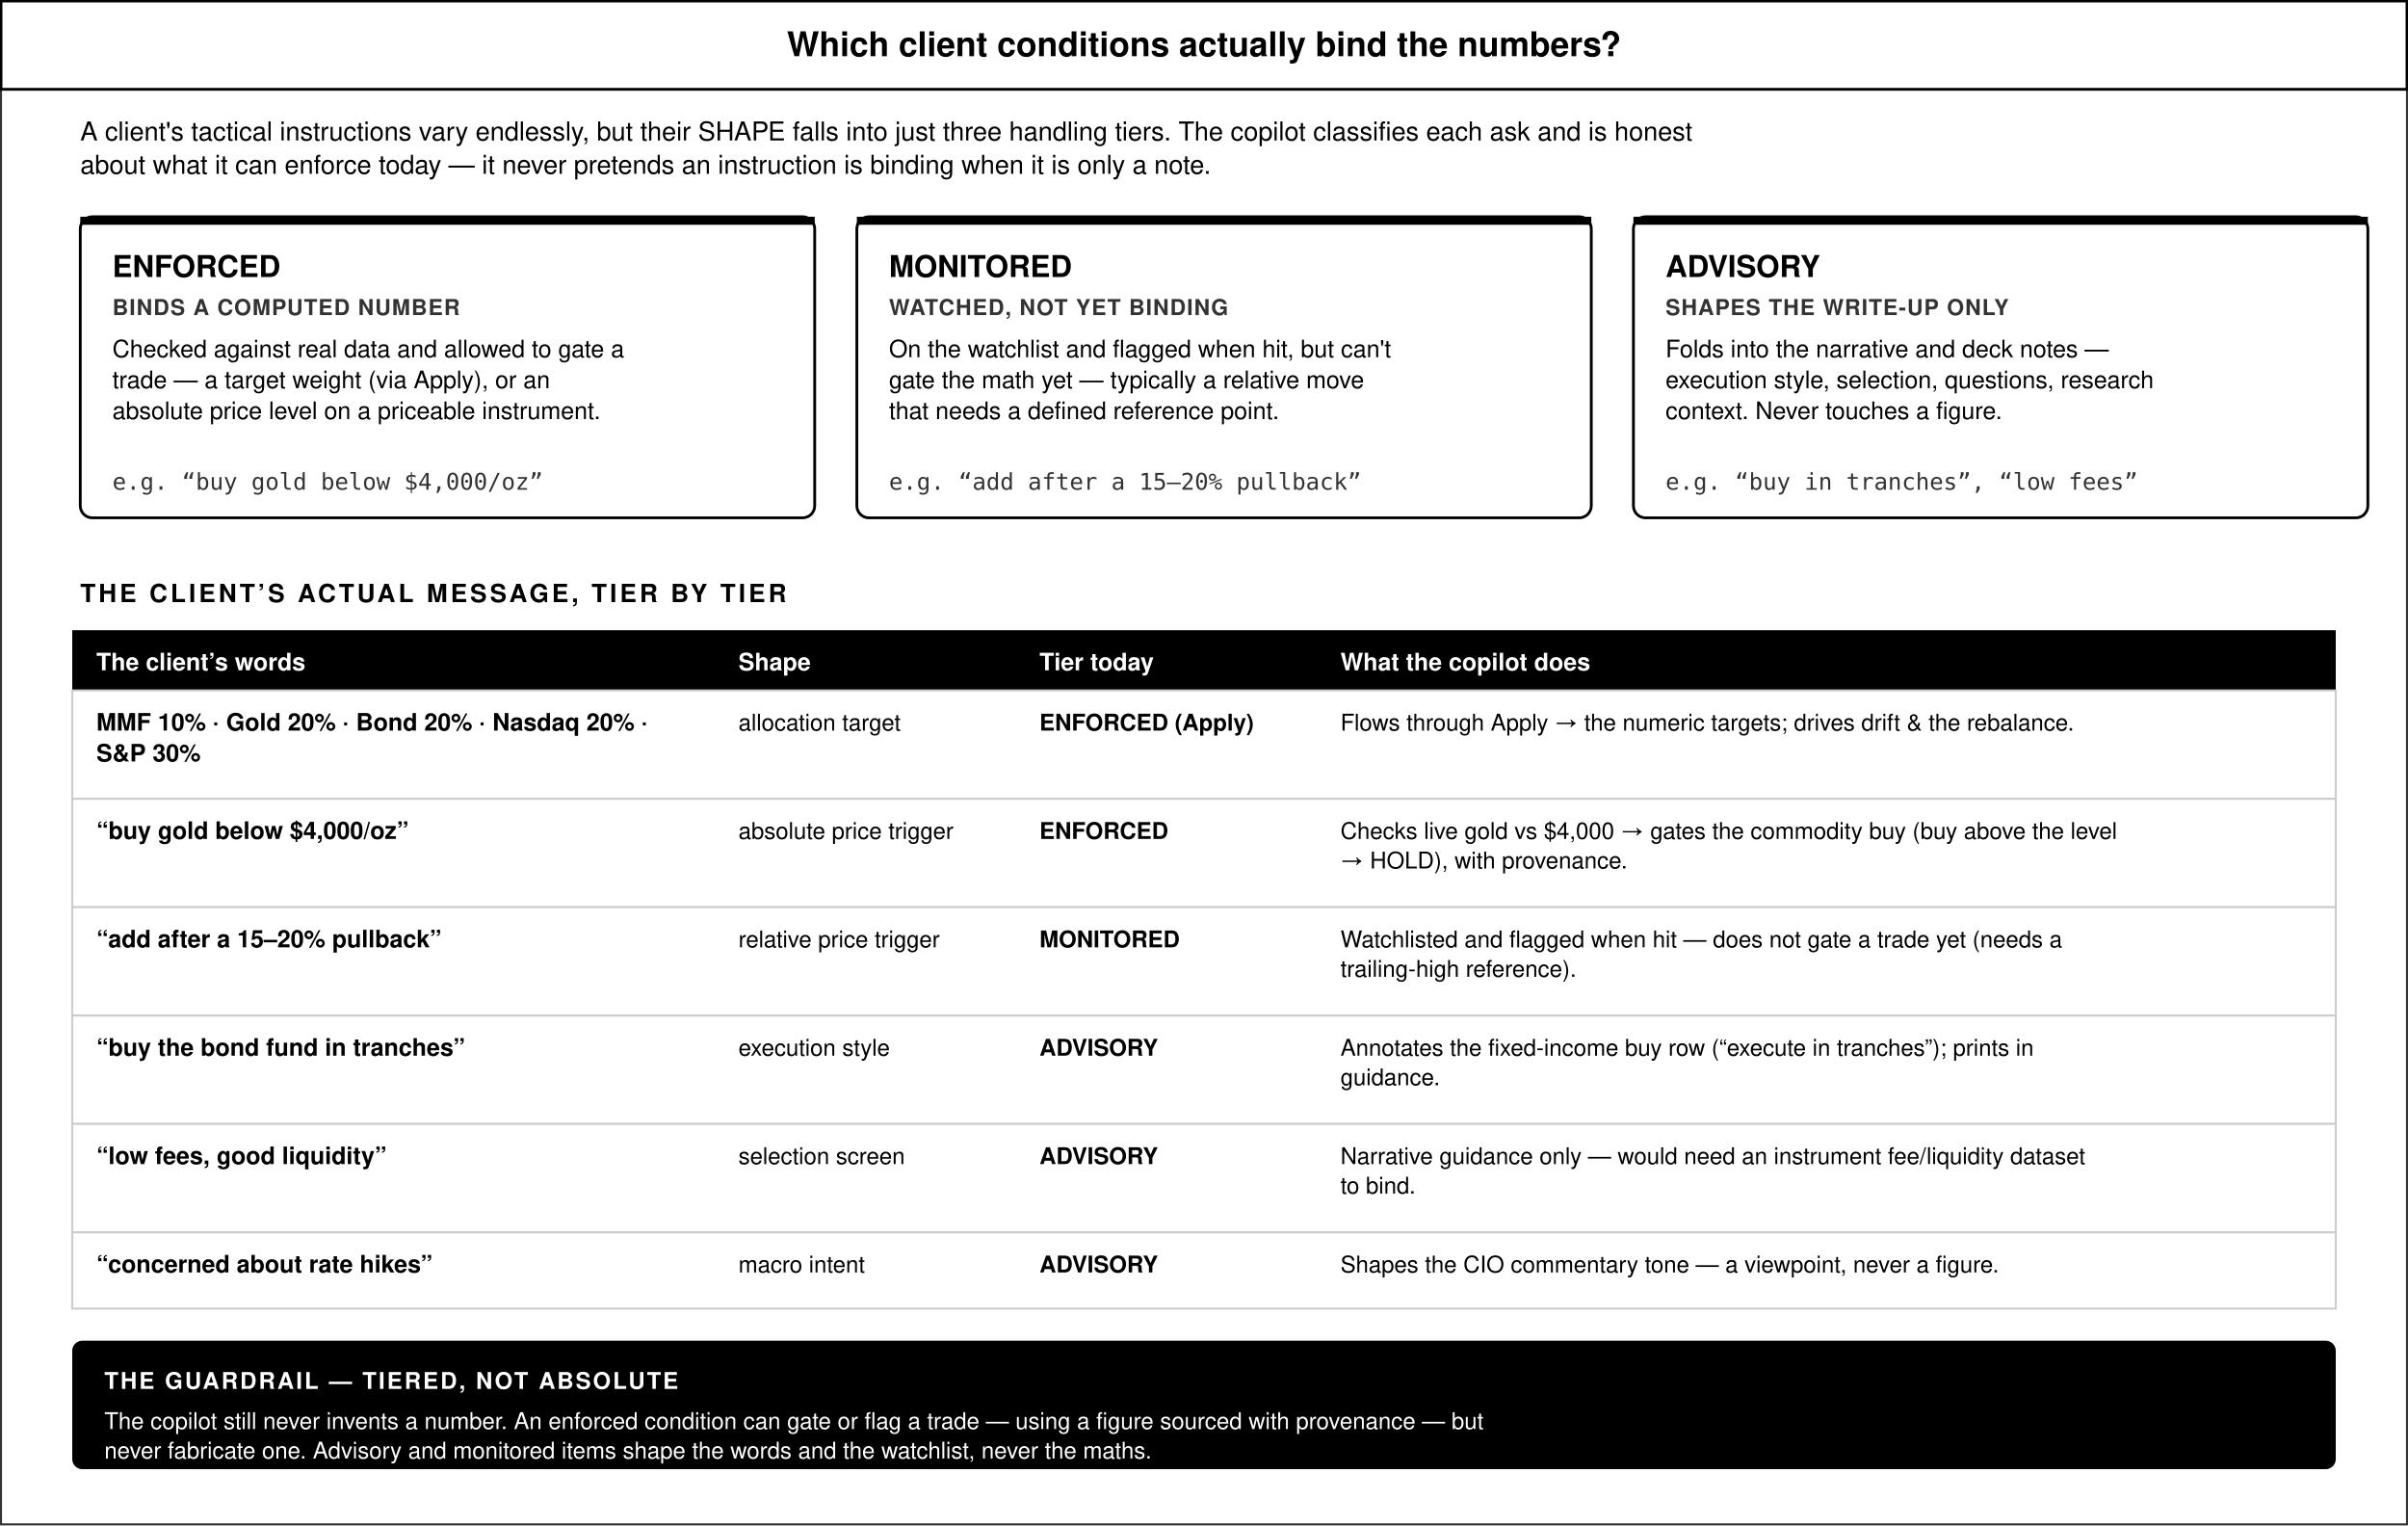
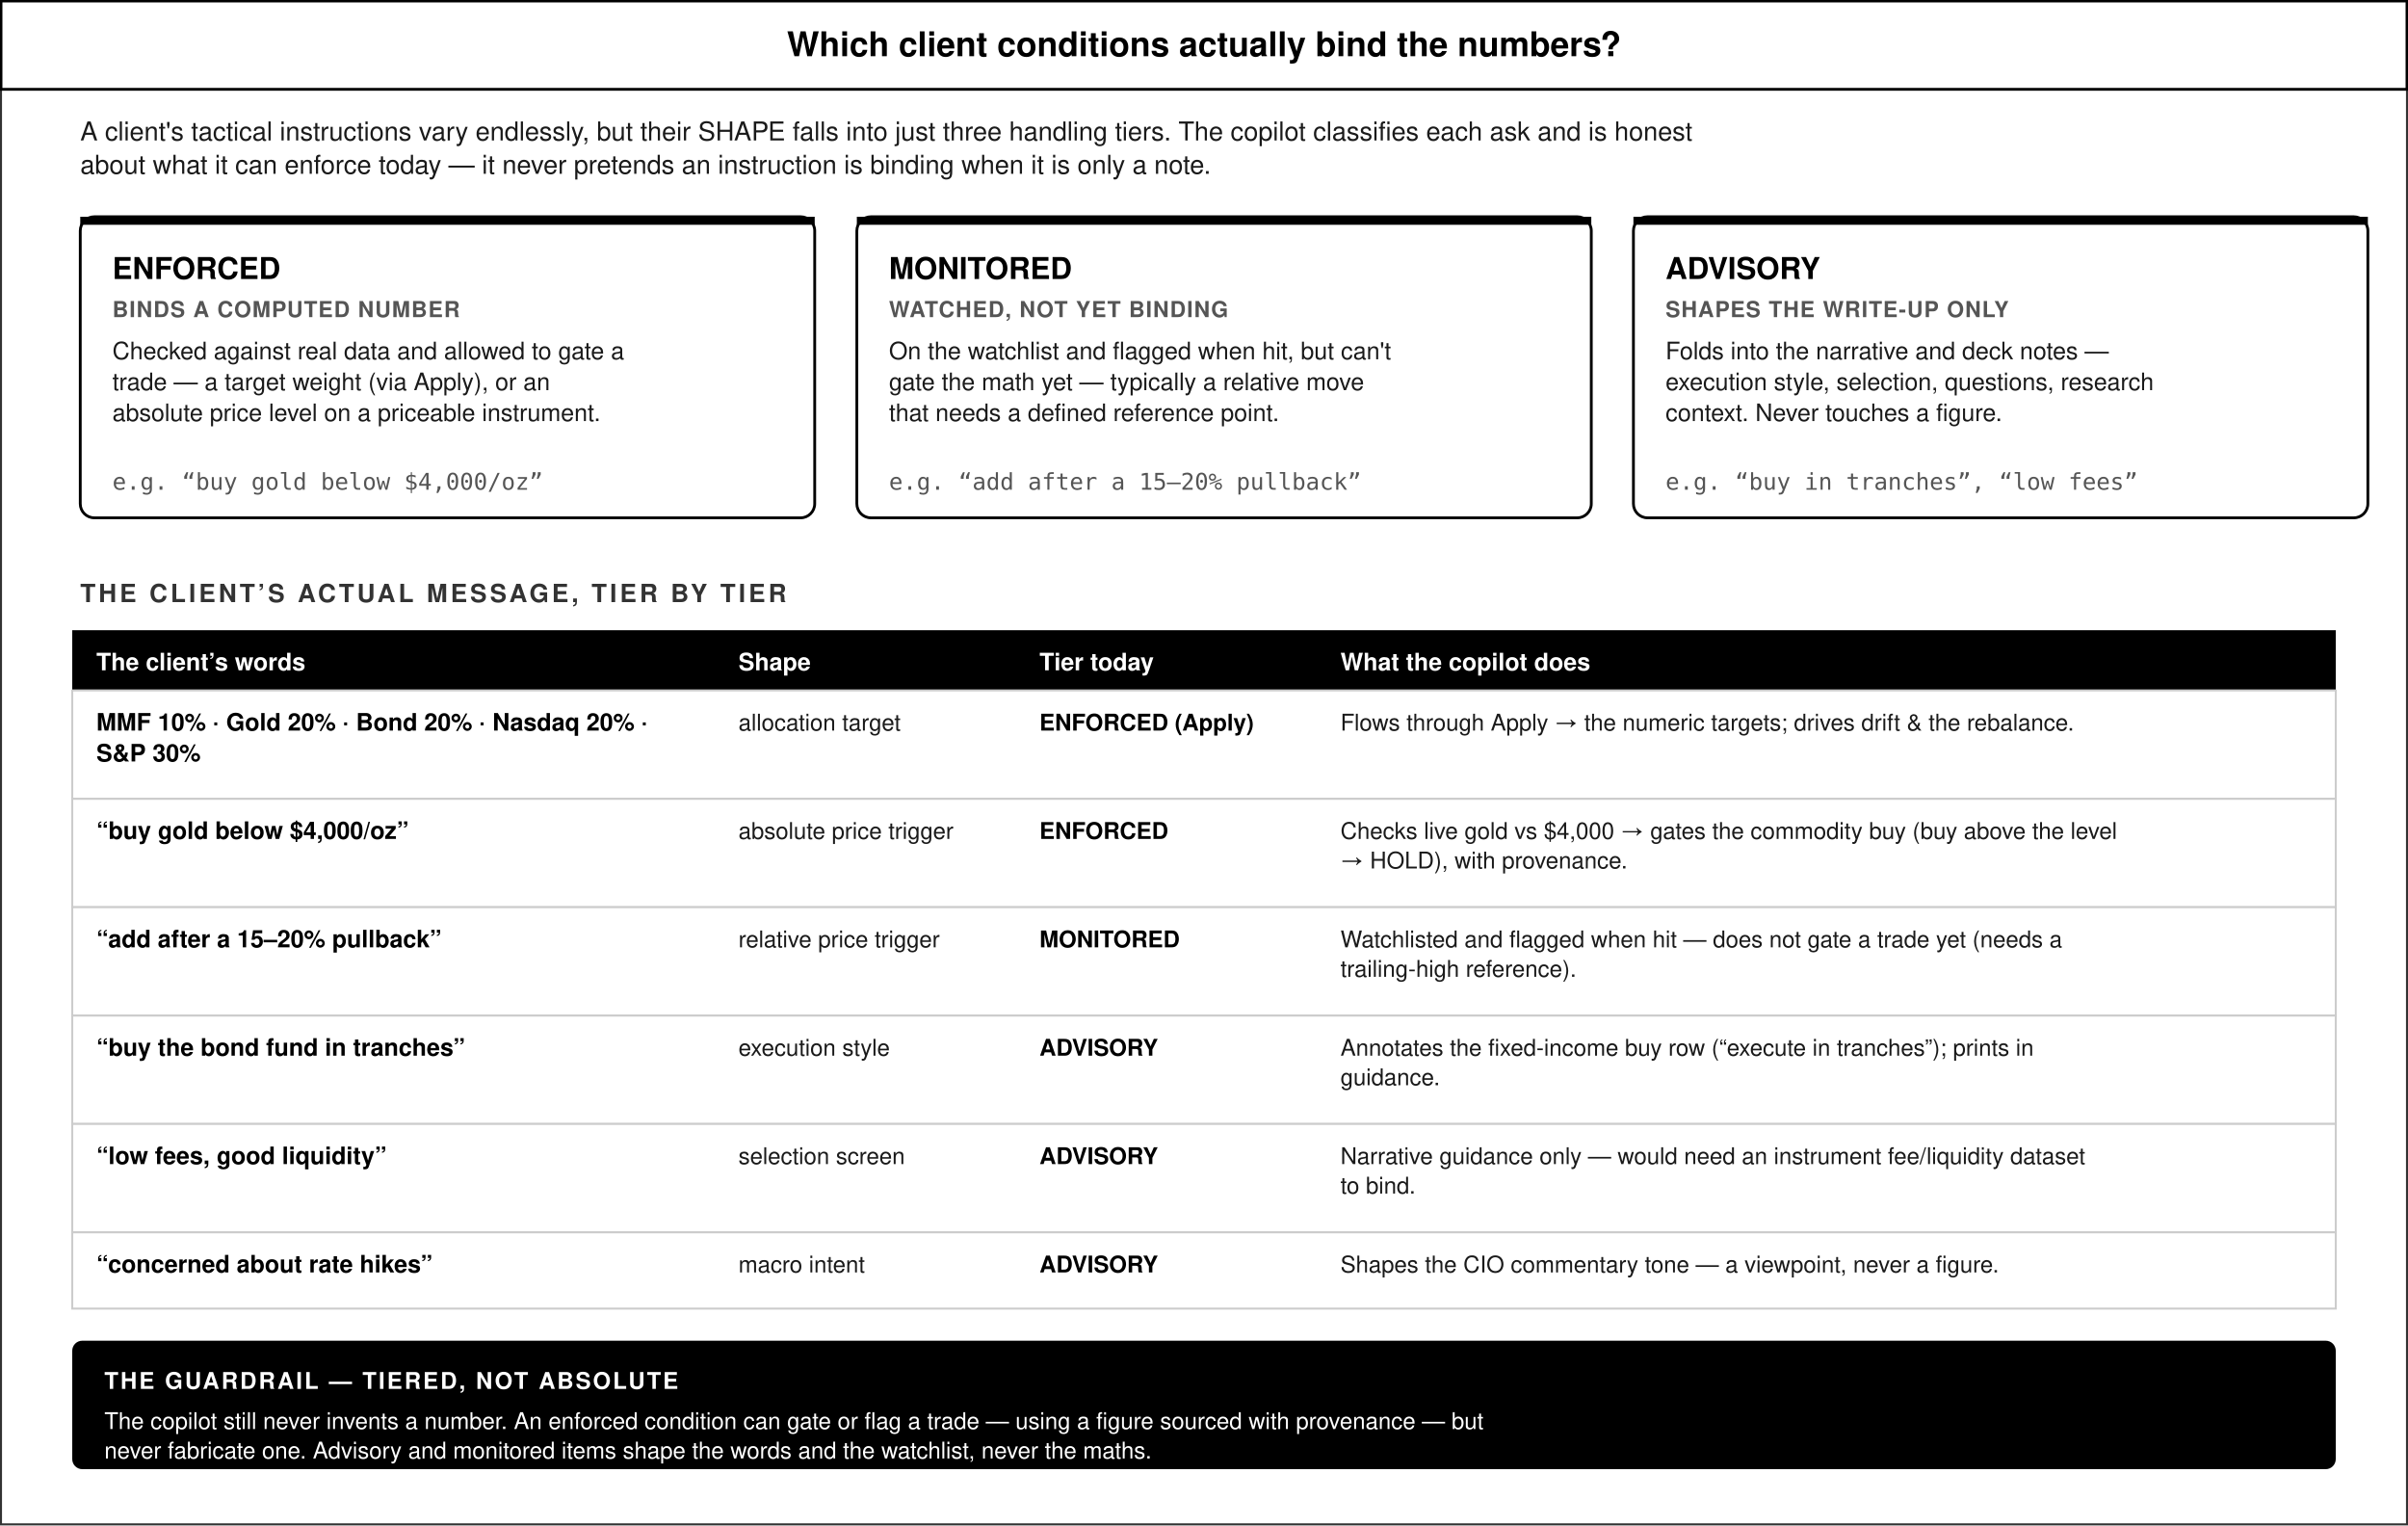
<svg xmlns="http://www.w3.org/2000/svg" viewBox="0 0 1200 760" font-family="Helvetica, Arial, sans-serif">
  <rect x="0.5" y="0.5" width="1199" height="759" fill="#ffffff" stroke="#333333" stroke-width="1" />
  <rect x="0.5" y="0.5" width="1199" height="44" fill="#ffffff" stroke="#000000" stroke-width="1.4" />
  <text x="600" y="28" text-anchor="middle" font-size="17" font-weight="800" fill="#000000">Which client conditions actually bind the numbers?</text>
-   <text x="40" y="70" text-anchor="start" font-size="13" font-weight="400" fill="#000000">
+   <text x="40" y="70" font-size="13" font-weight="400" fill="#1a1a1a">
    <tspan x="40" dy="0.0">A client's tactical instructions vary endlessly, but their SHAPE falls into just three handling tiers. The copilot classifies each ask and is honest</tspan>
    <tspan x="40" dy="16.6">about what it can enforce today — it never pretends an instruction is binding when it is only a note.</tspan>
  </text>
-   <rect x="40" y="108" width="366" height="150" fill="#ffffff" stroke="#000000" stroke-width="1.4" rx="6" />
+   <rect x="40" y="108" width="366" height="150" fill="#ffffff" stroke="#000000" stroke-width="1.4" rx="7" />
  <rect x="40" y="108" width="366" height="4" fill="#000000" />
-   <text x="56" y="138" font-size="15" font-weight="800" fill="#000000">ENFORCED</text>
-   <text x="56" y="157" font-size="11" font-weight="700" fill="#333333" letter-spacing="0.5">BINDS A COMPUTED NUMBER</text>
-   <text x="56" y="178" text-anchor="start" font-size="12" font-weight="400" fill="#000000">
+   <text x="56" y="139" font-size="15" font-weight="800" fill="#000000">ENFORCED</text>
+   <text x="56" y="158" font-size="11" font-weight="700" fill="#555555" letter-spacing="0.5">BINDS A COMPUTED NUMBER</text>
+   <text x="56" y="179" font-size="12" font-weight="400" fill="#1a1a1a">
    <tspan x="56" dy="0.0">Checked against real data and allowed to gate a</tspan>
    <tspan x="56" dy="15.4">trade — a target weight (via Apply), or an</tspan>
    <tspan x="56" dy="15.4">absolute price level on a priceable instrument.</tspan>
  </text>
-   <text x="56" y="244" font-size="11.5" font-family="Consolas, monospace" fill="#333333">e.g.  “buy gold below $4,000/oz”</text>
-   <rect x="427" y="108" width="366" height="150" fill="#ffffff" stroke="#000000" stroke-width="1.4" rx="6" />
+   <text x="56" y="244" font-size="11.5" font-weight="400" fill="#555555" font-family="Consolas, monospace">
+     <tspan x="56" dy="0.0">e.g.  “buy gold below $4,000/oz”</tspan>
+   </text>
+   <rect x="427" y="108" width="366" height="150" fill="#ffffff" stroke="#000000" stroke-width="1.4" rx="7" />
  <rect x="427" y="108" width="366" height="4" fill="#000000" />
-   <text x="443" y="138" font-size="15" font-weight="800" fill="#000000">MONITORED</text>
-   <text x="443" y="157" font-size="11" font-weight="700" fill="#333333" letter-spacing="0.5">WATCHED, NOT YET BINDING</text>
-   <text x="443" y="178" text-anchor="start" font-size="12" font-weight="400" fill="#000000">
+   <text x="443" y="139" font-size="15" font-weight="800" fill="#000000">MONITORED</text>
+   <text x="443" y="158" font-size="11" font-weight="700" fill="#555555" letter-spacing="0.5">WATCHED, NOT YET BINDING</text>
+   <text x="443" y="179" font-size="12" font-weight="400" fill="#1a1a1a">
    <tspan x="443" dy="0.0">On the watchlist and flagged when hit, but can't</tspan>
    <tspan x="443" dy="15.4">gate the math yet — typically a relative move</tspan>
    <tspan x="443" dy="15.4">that needs a defined reference point.</tspan>
  </text>
-   <text x="443" y="244" font-size="11.5" font-family="Consolas, monospace" fill="#333333">e.g.  “add after a 15–20% pullback”</text>
-   <rect x="814" y="108" width="366" height="150" fill="#ffffff" stroke="#000000" stroke-width="1.4" rx="6" />
+   <text x="443" y="244" font-size="11.5" font-weight="400" fill="#555555" font-family="Consolas, monospace">
+     <tspan x="443" dy="0.0">e.g.  “add after a 15–20% pullback”</tspan>
+   </text>
+   <rect x="814" y="108" width="366" height="150" fill="#ffffff" stroke="#000000" stroke-width="1.4" rx="7" />
  <rect x="814" y="108" width="366" height="4" fill="#000000" />
-   <text x="830" y="138" font-size="15" font-weight="800" fill="#000000">ADVISORY</text>
-   <text x="830" y="157" font-size="11" font-weight="700" fill="#333333" letter-spacing="0.5">SHAPES THE WRITE-UP ONLY</text>
-   <text x="830" y="178" text-anchor="start" font-size="12" font-weight="400" fill="#000000">
+   <text x="830" y="139" font-size="15" font-weight="800" fill="#000000">ADVISORY</text>
+   <text x="830" y="158" font-size="11" font-weight="700" fill="#555555" letter-spacing="0.5">SHAPES THE WRITE-UP ONLY</text>
+   <text x="830" y="179" font-size="12" font-weight="400" fill="#1a1a1a">
    <tspan x="830" dy="0.0">Folds into the narrative and deck notes —</tspan>
    <tspan x="830" dy="15.4">execution style, selection, questions, research</tspan>
    <tspan x="830" dy="15.4">context. Never touches a figure.</tspan>
  </text>
-   <text x="830" y="244" font-size="11.5" font-family="Consolas, monospace" fill="#333333">e.g.  “buy in tranches”, “low fees”</text>
-   <text x="40" y="300" font-size="12.5" font-weight="800" fill="#000000" letter-spacing="1.5">THE CLIENT’S ACTUAL MESSAGE, TIER BY TIER</text>
+   <text x="830" y="244" font-size="11.5" font-weight="400" fill="#555555" font-family="Consolas, monospace">
+     <tspan x="830" dy="0.0">e.g.  “buy in tranches”, “low fees”</tspan>
+   </text>
+   <text x="40" y="300" font-size="12.5" font-weight="800" fill="#333333" letter-spacing="1.5">THE CLIENT’S ACTUAL MESSAGE, TIER BY TIER</text>
  <rect x="36" y="314" width="1128" height="30" fill="#000000" />
  <text x="48" y="334" font-size="12" font-weight="700" fill="#ffffff">The client’s words</text>
  <text x="368" y="334" font-size="12" font-weight="700" fill="#ffffff">Shape</text>
  <text x="518" y="334" font-size="12" font-weight="700" fill="#ffffff">Tier today</text>
  <text x="668" y="334" font-size="12" font-weight="700" fill="#ffffff">What the copilot does</text>
  <rect x="36" y="344" width="1128" height="54" fill="#ffffff" stroke="#cccccc" stroke-width="1" />
-   <text x="48" y="364" text-anchor="start" font-size="12" font-weight="700" fill="#000000">
+   <text x="48" y="364" font-size="12" font-weight="700" fill="#000000">
    <tspan x="48" dy="0.0">MMF 10% · Gold 20% · Bond 20% · Nasdaq 20% ·</tspan>
    <tspan x="48" dy="15.4">S&amp;P 30%</tspan>
  </text>
-   <text x="368" y="364" text-anchor="start" font-size="11.5" font-weight="400" fill="#000000">
+   <text x="368" y="364" font-size="11.5" font-weight="400" fill="#1a1a1a">
    <tspan x="368" dy="0.0">allocation target</tspan>
  </text>
  <text x="518" y="364" font-size="11.5" font-weight="800" fill="#000000">ENFORCED (Apply)</text>
-   <text x="668" y="364" text-anchor="start" font-size="11.5" font-weight="400" fill="#000000">
+   <text x="668" y="364" font-size="11.5" font-weight="400" fill="#1a1a1a">
    <tspan x="668" dy="0.0">Flows through Apply → the numeric targets; drives drift &amp; the rebalance.</tspan>
  </text>
  <rect x="36" y="398" width="1128" height="54" fill="#ffffff" stroke="#cccccc" stroke-width="1" />
-   <text x="48" y="418" text-anchor="start" font-size="12" font-weight="700" fill="#000000">
+   <text x="48" y="418" font-size="12" font-weight="700" fill="#000000">
    <tspan x="48" dy="0.0">“buy gold below $4,000/oz”</tspan>
  </text>
-   <text x="368" y="418" text-anchor="start" font-size="11.5" font-weight="400" fill="#000000">
+   <text x="368" y="418" font-size="11.5" font-weight="400" fill="#1a1a1a">
    <tspan x="368" dy="0.0">absolute price trigger</tspan>
  </text>
  <text x="518" y="418" font-size="11.5" font-weight="800" fill="#000000">ENFORCED</text>
-   <text x="668" y="418" text-anchor="start" font-size="11.5" font-weight="400" fill="#000000">
+   <text x="668" y="418" font-size="11.5" font-weight="400" fill="#1a1a1a">
    <tspan x="668" dy="0.0">Checks live gold vs $4,000 → gates the commodity buy (buy above the level</tspan>
    <tspan x="668" dy="14.7">→ HOLD), with provenance.</tspan>
  </text>
  <rect x="36" y="452" width="1128" height="54" fill="#ffffff" stroke="#cccccc" stroke-width="1" />
-   <text x="48" y="472" text-anchor="start" font-size="12" font-weight="700" fill="#000000">
+   <text x="48" y="472" font-size="12" font-weight="700" fill="#000000">
    <tspan x="48" dy="0.0">“add after a 15–20% pullback”</tspan>
  </text>
-   <text x="368" y="472" text-anchor="start" font-size="11.5" font-weight="400" fill="#000000">
+   <text x="368" y="472" font-size="11.5" font-weight="400" fill="#1a1a1a">
    <tspan x="368" dy="0.0">relative price trigger</tspan>
  </text>
  <text x="518" y="472" font-size="11.5" font-weight="800" fill="#000000">MONITORED</text>
-   <text x="668" y="472" text-anchor="start" font-size="11.5" font-weight="400" fill="#000000">
+   <text x="668" y="472" font-size="11.5" font-weight="400" fill="#1a1a1a">
    <tspan x="668" dy="0.0">Watchlisted and flagged when hit — does not gate a trade yet (needs a</tspan>
    <tspan x="668" dy="14.7">trailing-high reference).</tspan>
  </text>
  <rect x="36" y="506" width="1128" height="54" fill="#ffffff" stroke="#cccccc" stroke-width="1" />
-   <text x="48" y="526" text-anchor="start" font-size="12" font-weight="700" fill="#000000">
+   <text x="48" y="526" font-size="12" font-weight="700" fill="#000000">
    <tspan x="48" dy="0.0">“buy the bond fund in tranches”</tspan>
  </text>
-   <text x="368" y="526" text-anchor="start" font-size="11.5" font-weight="400" fill="#000000">
+   <text x="368" y="526" font-size="11.5" font-weight="400" fill="#1a1a1a">
    <tspan x="368" dy="0.0">execution style</tspan>
  </text>
  <text x="518" y="526" font-size="11.5" font-weight="800" fill="#000000">ADVISORY</text>
-   <text x="668" y="526" text-anchor="start" font-size="11.5" font-weight="400" fill="#000000">
+   <text x="668" y="526" font-size="11.5" font-weight="400" fill="#1a1a1a">
    <tspan x="668" dy="0.0">Annotates the fixed-income buy row (“execute in tranches”); prints in</tspan>
    <tspan x="668" dy="14.7">guidance.</tspan>
  </text>
  <rect x="36" y="560" width="1128" height="54" fill="#ffffff" stroke="#cccccc" stroke-width="1" />
-   <text x="48" y="580" text-anchor="start" font-size="12" font-weight="700" fill="#000000">
+   <text x="48" y="580" font-size="12" font-weight="700" fill="#000000">
    <tspan x="48" dy="0.0">“low fees, good liquidity”</tspan>
  </text>
-   <text x="368" y="580" text-anchor="start" font-size="11.5" font-weight="400" fill="#000000">
+   <text x="368" y="580" font-size="11.5" font-weight="400" fill="#1a1a1a">
    <tspan x="368" dy="0.0">selection screen</tspan>
  </text>
  <text x="518" y="580" font-size="11.5" font-weight="800" fill="#000000">ADVISORY</text>
-   <text x="668" y="580" text-anchor="start" font-size="11.5" font-weight="400" fill="#000000">
+   <text x="668" y="580" font-size="11.5" font-weight="400" fill="#1a1a1a">
    <tspan x="668" dy="0.0">Narrative guidance only — would need an instrument fee/liquidity dataset</tspan>
    <tspan x="668" dy="14.7">to bind.</tspan>
  </text>
  <rect x="36" y="614" width="1128" height="38" fill="#ffffff" stroke="#cccccc" stroke-width="1" />
-   <text x="48" y="634" text-anchor="start" font-size="12" font-weight="700" fill="#000000">
+   <text x="48" y="634" font-size="12" font-weight="700" fill="#000000">
    <tspan x="48" dy="0.0">“concerned about rate hikes”</tspan>
  </text>
-   <text x="368" y="634" text-anchor="start" font-size="11.5" font-weight="400" fill="#000000">
+   <text x="368" y="634" font-size="11.5" font-weight="400" fill="#1a1a1a">
    <tspan x="368" dy="0.0">macro intent</tspan>
  </text>
  <text x="518" y="634" font-size="11.5" font-weight="800" fill="#000000">ADVISORY</text>
-   <text x="668" y="634" text-anchor="start" font-size="11.5" font-weight="400" fill="#000000">
+   <text x="668" y="634" font-size="11.5" font-weight="400" fill="#1a1a1a">
    <tspan x="668" dy="0.0">Shapes the CIO commentary tone — a viewpoint, never a figure.</tspan>
  </text>
  <rect x="36" y="668" width="1128" height="64" fill="#000000" rx="5" />
  <text x="52" y="692" font-size="11.5" font-weight="800" fill="#ffffff" letter-spacing="1">THE GUARDRAIL — TIERED, NOT ABSOLUTE</text>
  <text x="52" y="712" font-size="11.5" font-weight="400" fill="#ffffff">
    <tspan x="52" dy="0.0">The copilot still never invents a number. An enforced condition can gate or flag a trade — using a figure sourced with provenance — but</tspan>
    <tspan x="52" dy="14.7">never fabricate one. Advisory and monitored items shape the words and the watchlist, never the maths.</tspan>
  </text>
</svg>
